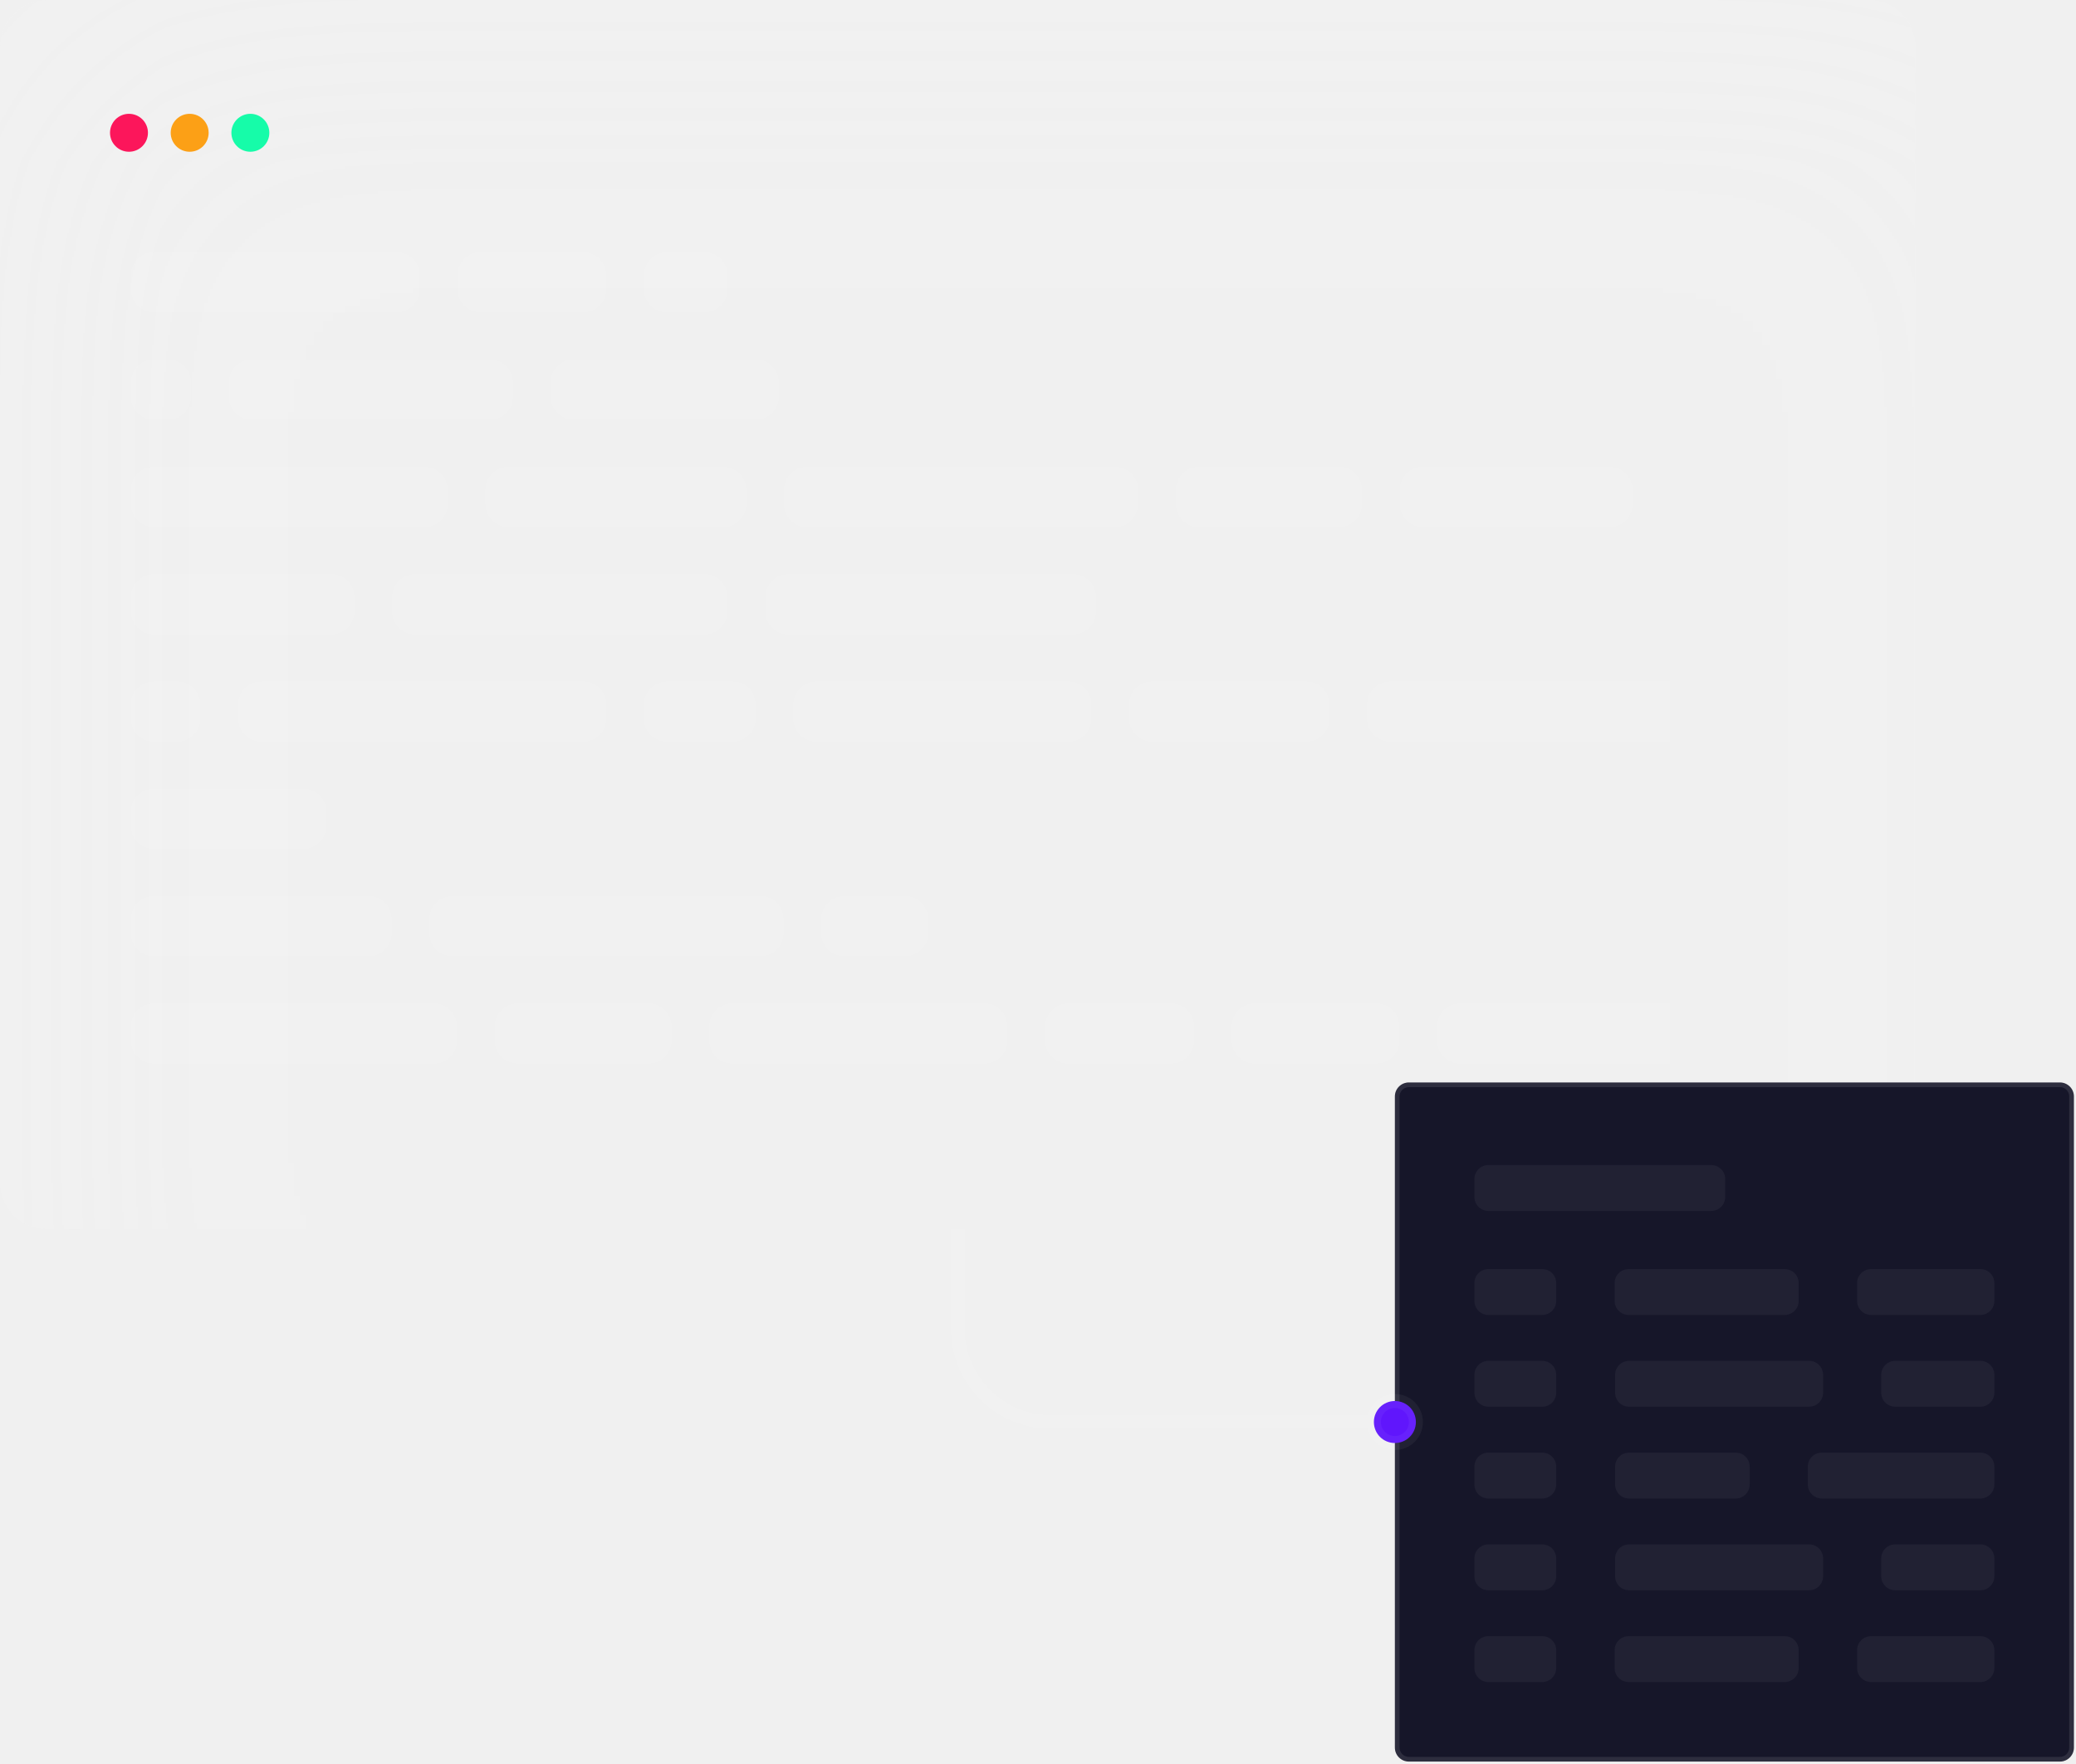
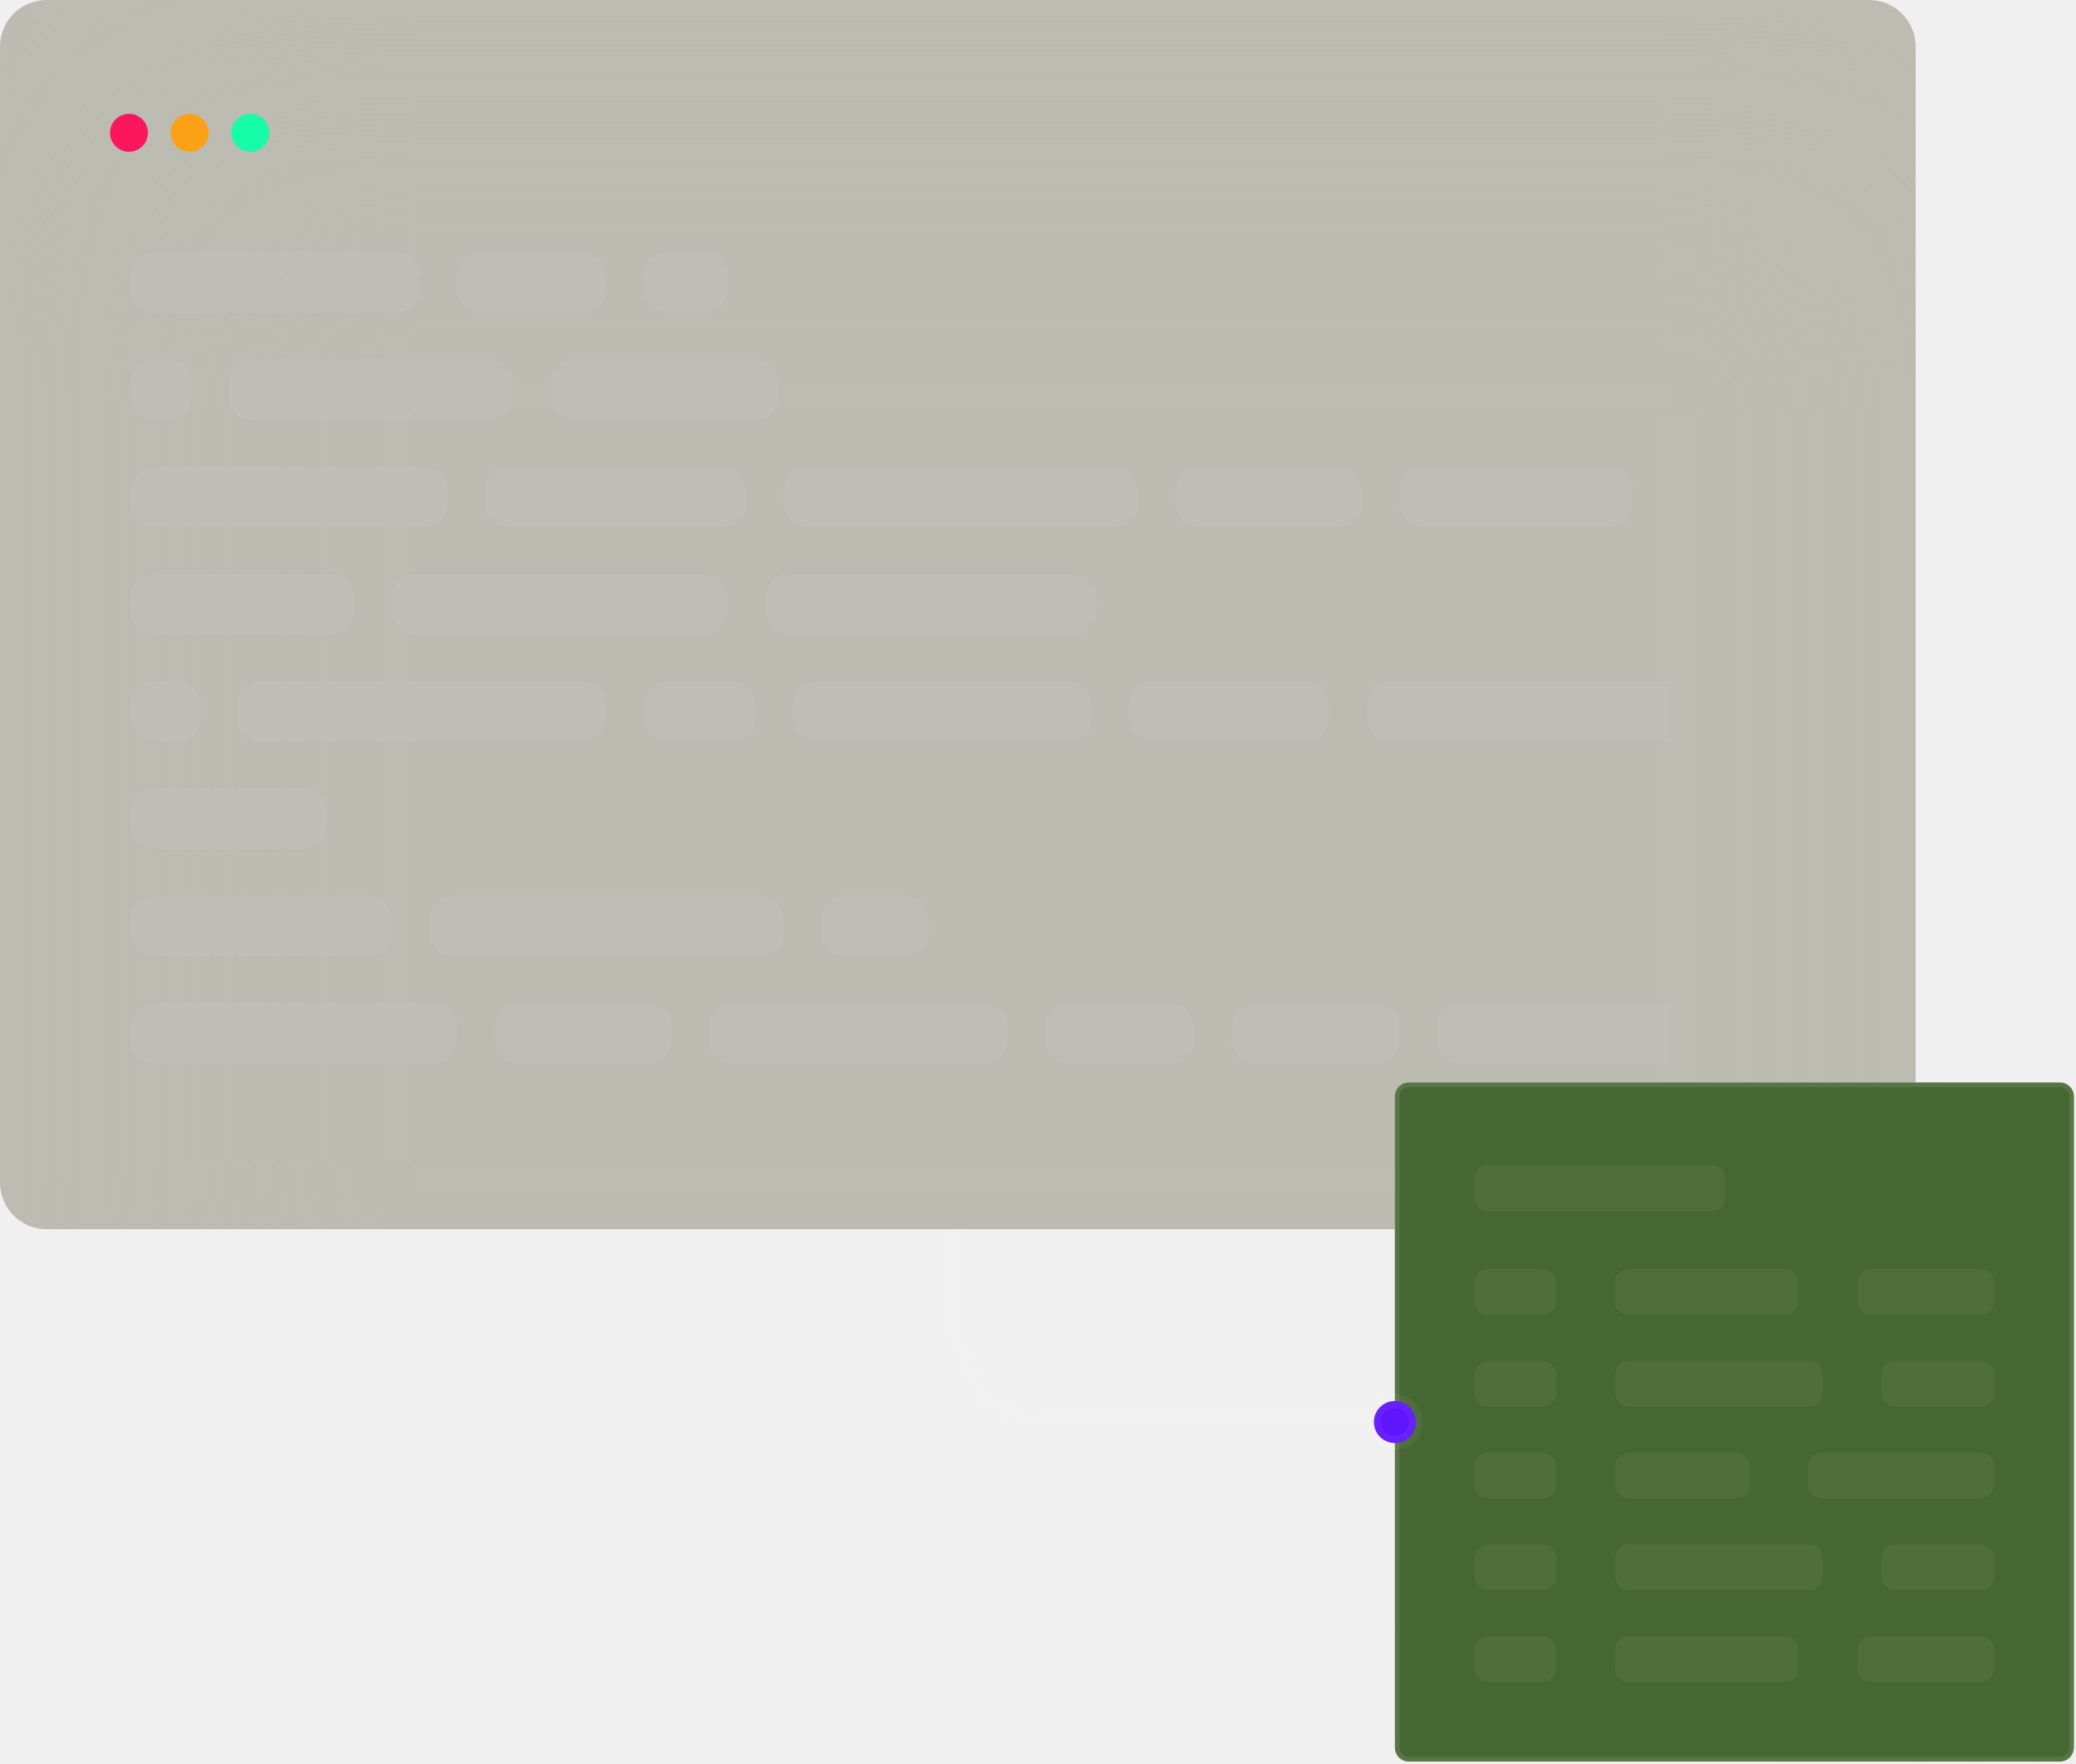
<svg xmlns="http://www.w3.org/2000/svg" width="445" height="378" viewBox="0 0 445 378" fill="none">
  <g filter="url(#filter0_b_33_430)">
-     <rect width="410.629" height="263.453" rx="10" fill="white" fill-opacity="0.05" />
+     <rect width="410.629" height="263.453" rx="10" fill="#887" fill-opacity="0.5" />
  </g>
  <g clip-path="url(#clip0_33_430)">
    <path d="M85 54H33C30.239 54 28 56.239 28 59V62C28 64.761 30.239 67 33 67H85C87.761 67 90 64.761 90 62V59C90 56.239 87.761 54 85 54Z" fill="white" fill-opacity="0.05" />
    <path d="M125 54H103C100.239 54 98 56.239 98 59V62C98 64.761 100.239 67 103 67H125C127.761 67 130 64.761 130 62V59C130 56.239 127.761 54 125 54Z" fill="white" fill-opacity="0.05" />
    <path d="M151 54H143C140.239 54 138 56.239 138 59V62C138 64.761 140.239 67 143 67H151C153.761 67 156 64.761 156 62V59C156 56.239 153.761 54 151 54Z" fill="white" fill-opacity="0.05" />
    <path d="M36 77H33C30.239 77 28 79.239 28 82V85C28 87.761 30.239 90 33 90H36C38.761 90 41 87.761 41 85V82C41 79.239 38.761 77 36 77Z" fill="white" fill-opacity="0.05" />
    <path d="M105 77H54C51.239 77 49 79.239 49 82V85C49 87.761 51.239 90 54 90H105C107.761 90 110 87.761 110 85V82C110 79.239 107.761 77 105 77Z" fill="white" fill-opacity="0.05" />
    <path d="M162 77H123C120.239 77 118 79.239 118 82V85C118 87.761 120.239 90 123 90H162C164.761 90 167 87.761 167 85V82C167 79.239 164.761 77 162 77Z" fill="white" fill-opacity="0.05" />
    <path d="M91 100H33C30.239 100 28 102.239 28 105V108C28 110.761 30.239 113 33 113H91C93.761 113 96 110.761 96 108V105C96 102.239 93.761 100 91 100Z" fill="white" fill-opacity="0.05" />
    <path d="M155 100H109C106.239 100 104 102.239 104 105V108C104 110.761 106.239 113 109 113H155C157.761 113 160 110.761 160 108V105C160 102.239 157.761 100 155 100Z" fill="white" fill-opacity="0.05" />
    <path d="M239 100H173C170.239 100 168 102.239 168 105V108C168 110.761 170.239 113 173 113H239C241.761 113 244 110.761 244 108V105C244 102.239 241.761 100 239 100Z" fill="white" fill-opacity="0.05" />
    <path d="M287 100H257C254.239 100 252 102.239 252 105V108C252 110.761 254.239 113 257 113H287C289.761 113 292 110.761 292 108V105C292 102.239 289.761 100 287 100Z" fill="white" fill-opacity="0.05" />
    <path d="M345 100H305C302.239 100 300 102.239 300 105V108C300 110.761 302.239 113 305 113H345C347.761 113 350 110.761 350 108V105C350 102.239 347.761 100 345 100Z" fill="white" fill-opacity="0.05" />
    <path d="M71 123H33C30.239 123 28 125.239 28 128V131C28 133.761 30.239 136 33 136H71C73.761 136 76 133.761 76 131V128C76 125.239 73.761 123 71 123Z" fill="white" fill-opacity="0.05" />
    <path d="M151 123H89C86.239 123 84 125.239 84 128V131C84 133.761 86.239 136 89 136H151C153.761 136 156 133.761 156 131V128C156 125.239 153.761 123 151 123Z" fill="white" fill-opacity="0.05" />
    <path d="M230 123H169C166.239 123 164 125.239 164 128V131C164 133.761 166.239 136 169 136H230C232.761 136 235 133.761 235 131V128C235 125.239 232.761 123 230 123Z" fill="white" fill-opacity="0.05" />
    <path d="M38 146H33C30.239 146 28 148.239 28 151V154C28 156.761 30.239 159 33 159H38C40.761 159 43 156.761 43 154V151C43 148.239 40.761 146 38 146Z" fill="white" fill-opacity="0.05" />
    <path d="M125 146H56C53.239 146 51 148.239 51 151V154C51 156.761 53.239 159 56 159H125C127.761 159 130 156.761 130 154V151C130 148.239 127.761 146 125 146Z" fill="white" fill-opacity="0.05" />
    <path d="M157 146H143C140.239 146 138 148.239 138 151V154C138 156.761 140.239 159 143 159H157C159.761 159 162 156.761 162 154V151C162 148.239 159.761 146 157 146Z" fill="white" fill-opacity="0.05" />
    <path d="M229 146H175C172.239 146 170 148.239 170 151V154C170 156.761 172.239 159 175 159H229C231.761 159 234 156.761 234 154V151C234 148.239 231.761 146 229 146Z" fill="white" fill-opacity="0.05" />
    <path d="M280 146H247C244.239 146 242 148.239 242 151V154C242 156.761 244.239 159 247 159H280C282.761 159 285 156.761 285 154V151C285 148.239 282.761 146 280 146Z" fill="white" fill-opacity="0.05" />
    <path d="M368 146H298C295.239 146 293 148.239 293 151V154C293 156.761 295.239 159 298 159H368C370.761 159 373 156.761 373 154V151C373 148.239 370.761 146 368 146Z" fill="white" fill-opacity="0.05" />
    <path d="M65 169H33C30.239 169 28 171.239 28 174V177C28 179.761 30.239 182 33 182H65C67.761 182 70 179.761 70 177V174C70 171.239 67.761 169 65 169Z" fill="white" fill-opacity="0.05" />
    <path d="M79 192H33C30.239 192 28 194.239 28 197V200C28 202.761 30.239 205 33 205H79C81.761 205 84 202.761 84 200V197C84 194.239 81.761 192 79 192Z" fill="white" fill-opacity="0.05" />
    <path d="M163 192H97C94.239 192 92 194.239 92 197V200C92 202.761 94.239 205 97 205H163C165.761 205 168 202.761 168 200V197C168 194.239 165.761 192 163 192Z" fill="white" fill-opacity="0.05" />
    <path d="M194 192H181C178.239 192 176 194.239 176 197V200C176 202.761 178.239 205 181 205H194C196.761 205 199 202.761 199 200V197C199 194.239 196.761 192 194 192Z" fill="white" fill-opacity="0.05" />
    <path d="M93 215H33C30.239 215 28 217.239 28 220V223C28 225.761 30.239 228 33 228H93C95.761 228 98 225.761 98 223V220C98 217.239 95.761 215 93 215Z" fill="white" fill-opacity="0.05" />
    <path d="M139 215H111C108.239 215 106 217.239 106 220V223C106 225.761 108.239 228 111 228H139C141.761 228 144 225.761 144 223V220C144 217.239 141.761 215 139 215Z" fill="white" fill-opacity="0.05" />
    <path d="M211 215H157C154.239 215 152 217.239 152 220V223C152 225.761 154.239 228 157 228H211C213.761 228 216 225.761 216 223V220C216 217.239 213.761 215 211 215Z" fill="white" fill-opacity="0.05" />
    <path d="M251 215H229C226.239 215 224 217.239 224 220V223C224 225.761 226.239 228 229 228H251C253.761 228 256 225.761 256 223V220C256 217.239 253.761 215 251 215Z" fill="white" fill-opacity="0.05" />
    <path d="M295 215H269C266.239 215 264 217.239 264 220V223C264 225.761 266.239 228 269 228H295C297.761 228 300 225.761 300 223V220C300 217.239 297.761 215 295 215Z" fill="white" fill-opacity="0.05" />
    <path d="M370 215H313C310.239 215 308 217.239 308 220V223C308 225.761 310.239 228 313 228H370C372.761 228 375 225.761 375 223V220C375 217.239 372.761 215 370 215Z" fill="white" fill-opacity="0.05" />
  </g>
  <circle cx="27.647" cy="28.459" r="4.066" fill="#FC165B" />
  <circle cx="40.657" cy="28.459" r="4.066" fill="#FCA016" />
  <circle cx="53.666" cy="28.459" r="4.066" fill="#16FCA9" />
  <g filter="url(#filter1_b_33_430)">
-     <rect x="299" y="232" width="145.551" height="145.551" rx="3" fill="#161629" />
+     <rect x="299" y="232" width="145.551" height="145.551" rx="3" fill="#456732" />
    <rect x="299.5" y="232.5" width="144.551" height="144.551" rx="2.5" stroke="white" stroke-opacity="0.1" />
  </g>
  <rect x="316.047" y="249.702" width="53.762" height="9.835" rx="3" fill="white" fill-opacity="0.05" />
  <rect x="316.047" y="271.994" width="17.533" height="9.835" rx="3" fill="white" fill-opacity="0.05" />
  <rect x="316.047" y="291.663" width="17.533" height="9.835" rx="3" fill="white" fill-opacity="0.05" />
  <rect x="316.047" y="311.332" width="17.533" height="9.835" rx="3" fill="white" fill-opacity="0.05" />
  <rect x="316.047" y="331.001" width="17.533" height="9.835" rx="3" fill="white" fill-opacity="0.05" />
  <rect x="316.047" y="350.67" width="17.533" height="9.835" rx="3" fill="white" fill-opacity="0.05" />
  <rect x="346.103" y="271.994" width="39.449" height="9.835" rx="3" fill="white" fill-opacity="0.05" />
  <rect x="346.206" y="291.663" width="44.583" height="9.835" rx="3" fill="white" fill-opacity="0.05" />
  <rect x="346.206" y="311.332" width="28.848" height="9.835" rx="3" fill="white" fill-opacity="0.05" />
  <rect x="346.206" y="331.001" width="44.583" height="9.835" rx="3" fill="white" fill-opacity="0.05" />
  <rect x="346.103" y="350.67" width="39.449" height="9.835" rx="3" fill="white" fill-opacity="0.05" />
  <rect x="398.075" y="271.994" width="29.43" height="9.835" rx="3" fill="white" fill-opacity="0.05" />
  <rect x="403.246" y="291.663" width="24.259" height="9.835" rx="3" fill="white" fill-opacity="0.05" />
  <rect x="387.511" y="311.332" width="39.994" height="9.835" rx="3" fill="white" fill-opacity="0.05" />
  <rect x="403.246" y="331.001" width="24.259" height="9.835" rx="3" fill="white" fill-opacity="0.05" />
  <rect x="398.075" y="350.67" width="29.43" height="9.835" rx="3" fill="white" fill-opacity="0.05" />
  <path d="M299 300.276C296.5 300.276 294.5 302.276 294.5 304.776C294.5 307.276 296.5 309.276 299 309.276C301.5 309.276 303.5 307.276 303.5 304.776C303.5 302.276 301.5 300.276 299 300.276Z" fill="#6016FC" />
  <path d="M296 304.776C296 303.104 297.328 301.776 299 301.776V298.776C295.671 298.776 293 301.447 293 304.776H296ZM299 301.776C300.671 301.776 302 303.104 302 304.776H305C305 301.447 302.328 298.776 299 298.776V301.776ZM302 304.776C302 306.447 300.671 307.776 299 307.776V310.776C302.328 310.776 305 308.104 305 304.776H302ZM299 307.776C297.328 307.776 296 306.447 296 304.776H293C293 308.104 295.671 310.776 299 310.776V307.776ZM294.5 303.276H225.314V306.276H294.5V303.276ZM206.814 284.776V263.453H203.814V284.776H206.814ZM225.314 303.276C215.097 303.276 206.814 294.993 206.814 284.776H203.814C203.814 296.65 213.44 306.276 225.314 306.276V303.276Z" fill="white" fill-opacity="0.05" />
  <defs>
    <filter id="filter0_b_33_430" x="-74" y="-74" width="558.629" height="411.453" filterUnits="userSpaceOnUse" color-interpolation-filters="sRGB">
      <feFlood flood-opacity="0" result="BackgroundImageFix" />
      <feGaussianBlur in="BackgroundImage" stdDeviation="37" />
      <feComposite in2="SourceAlpha" operator="in" result="effect1_backgroundBlur_33_430" />
      <feBlend mode="normal" in="SourceGraphic" in2="effect1_backgroundBlur_33_430" result="shape" />
    </filter>
    <filter id="filter1_b_33_430" x="225" y="158" width="293.552" height="293.552" filterUnits="userSpaceOnUse" color-interpolation-filters="sRGB">
      <feFlood flood-opacity="0" result="BackgroundImageFix" />
      <feGaussianBlur in="BackgroundImage" stdDeviation="37" />
      <feComposite in2="SourceAlpha" operator="in" result="effect1_backgroundBlur_33_430" />
      <feBlend mode="normal" in="SourceGraphic" in2="effect1_backgroundBlur_33_430" result="shape" />
    </filter>
    <clipPath id="clip0_33_430">
      <rect width="330" height="184" fill="white" transform="translate(28 54)" />
    </clipPath>
  </defs>
</svg>
